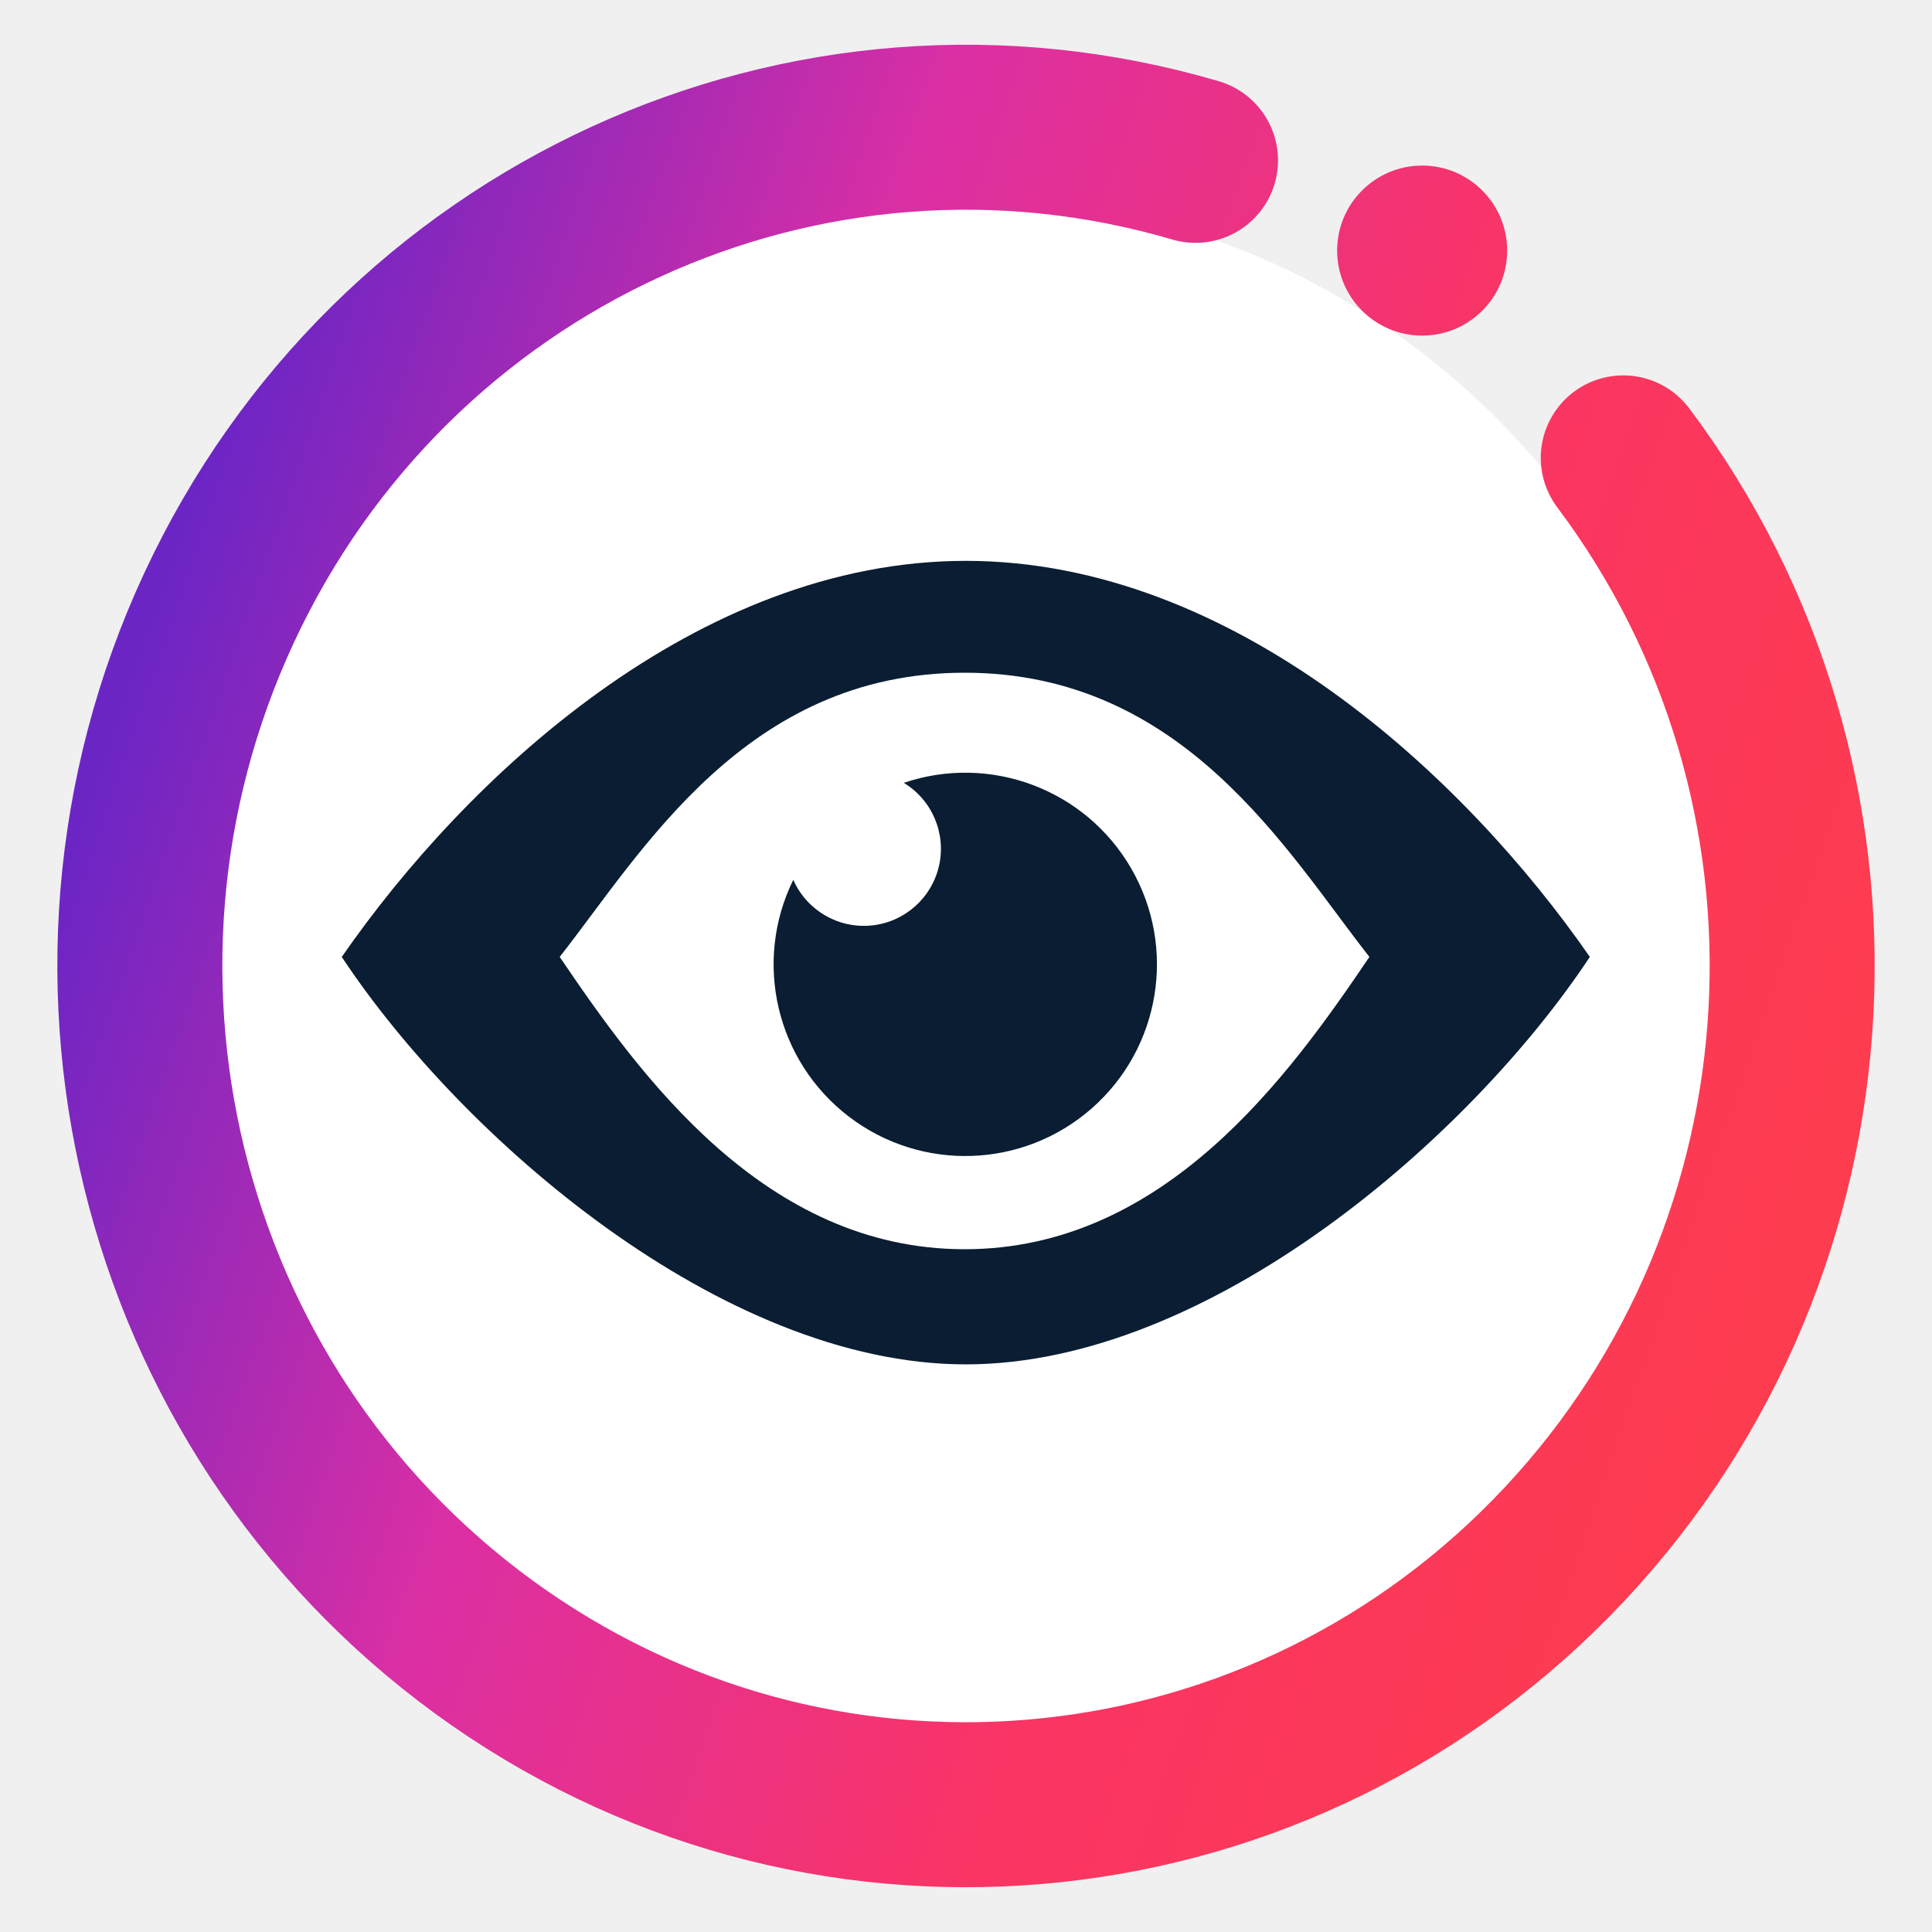
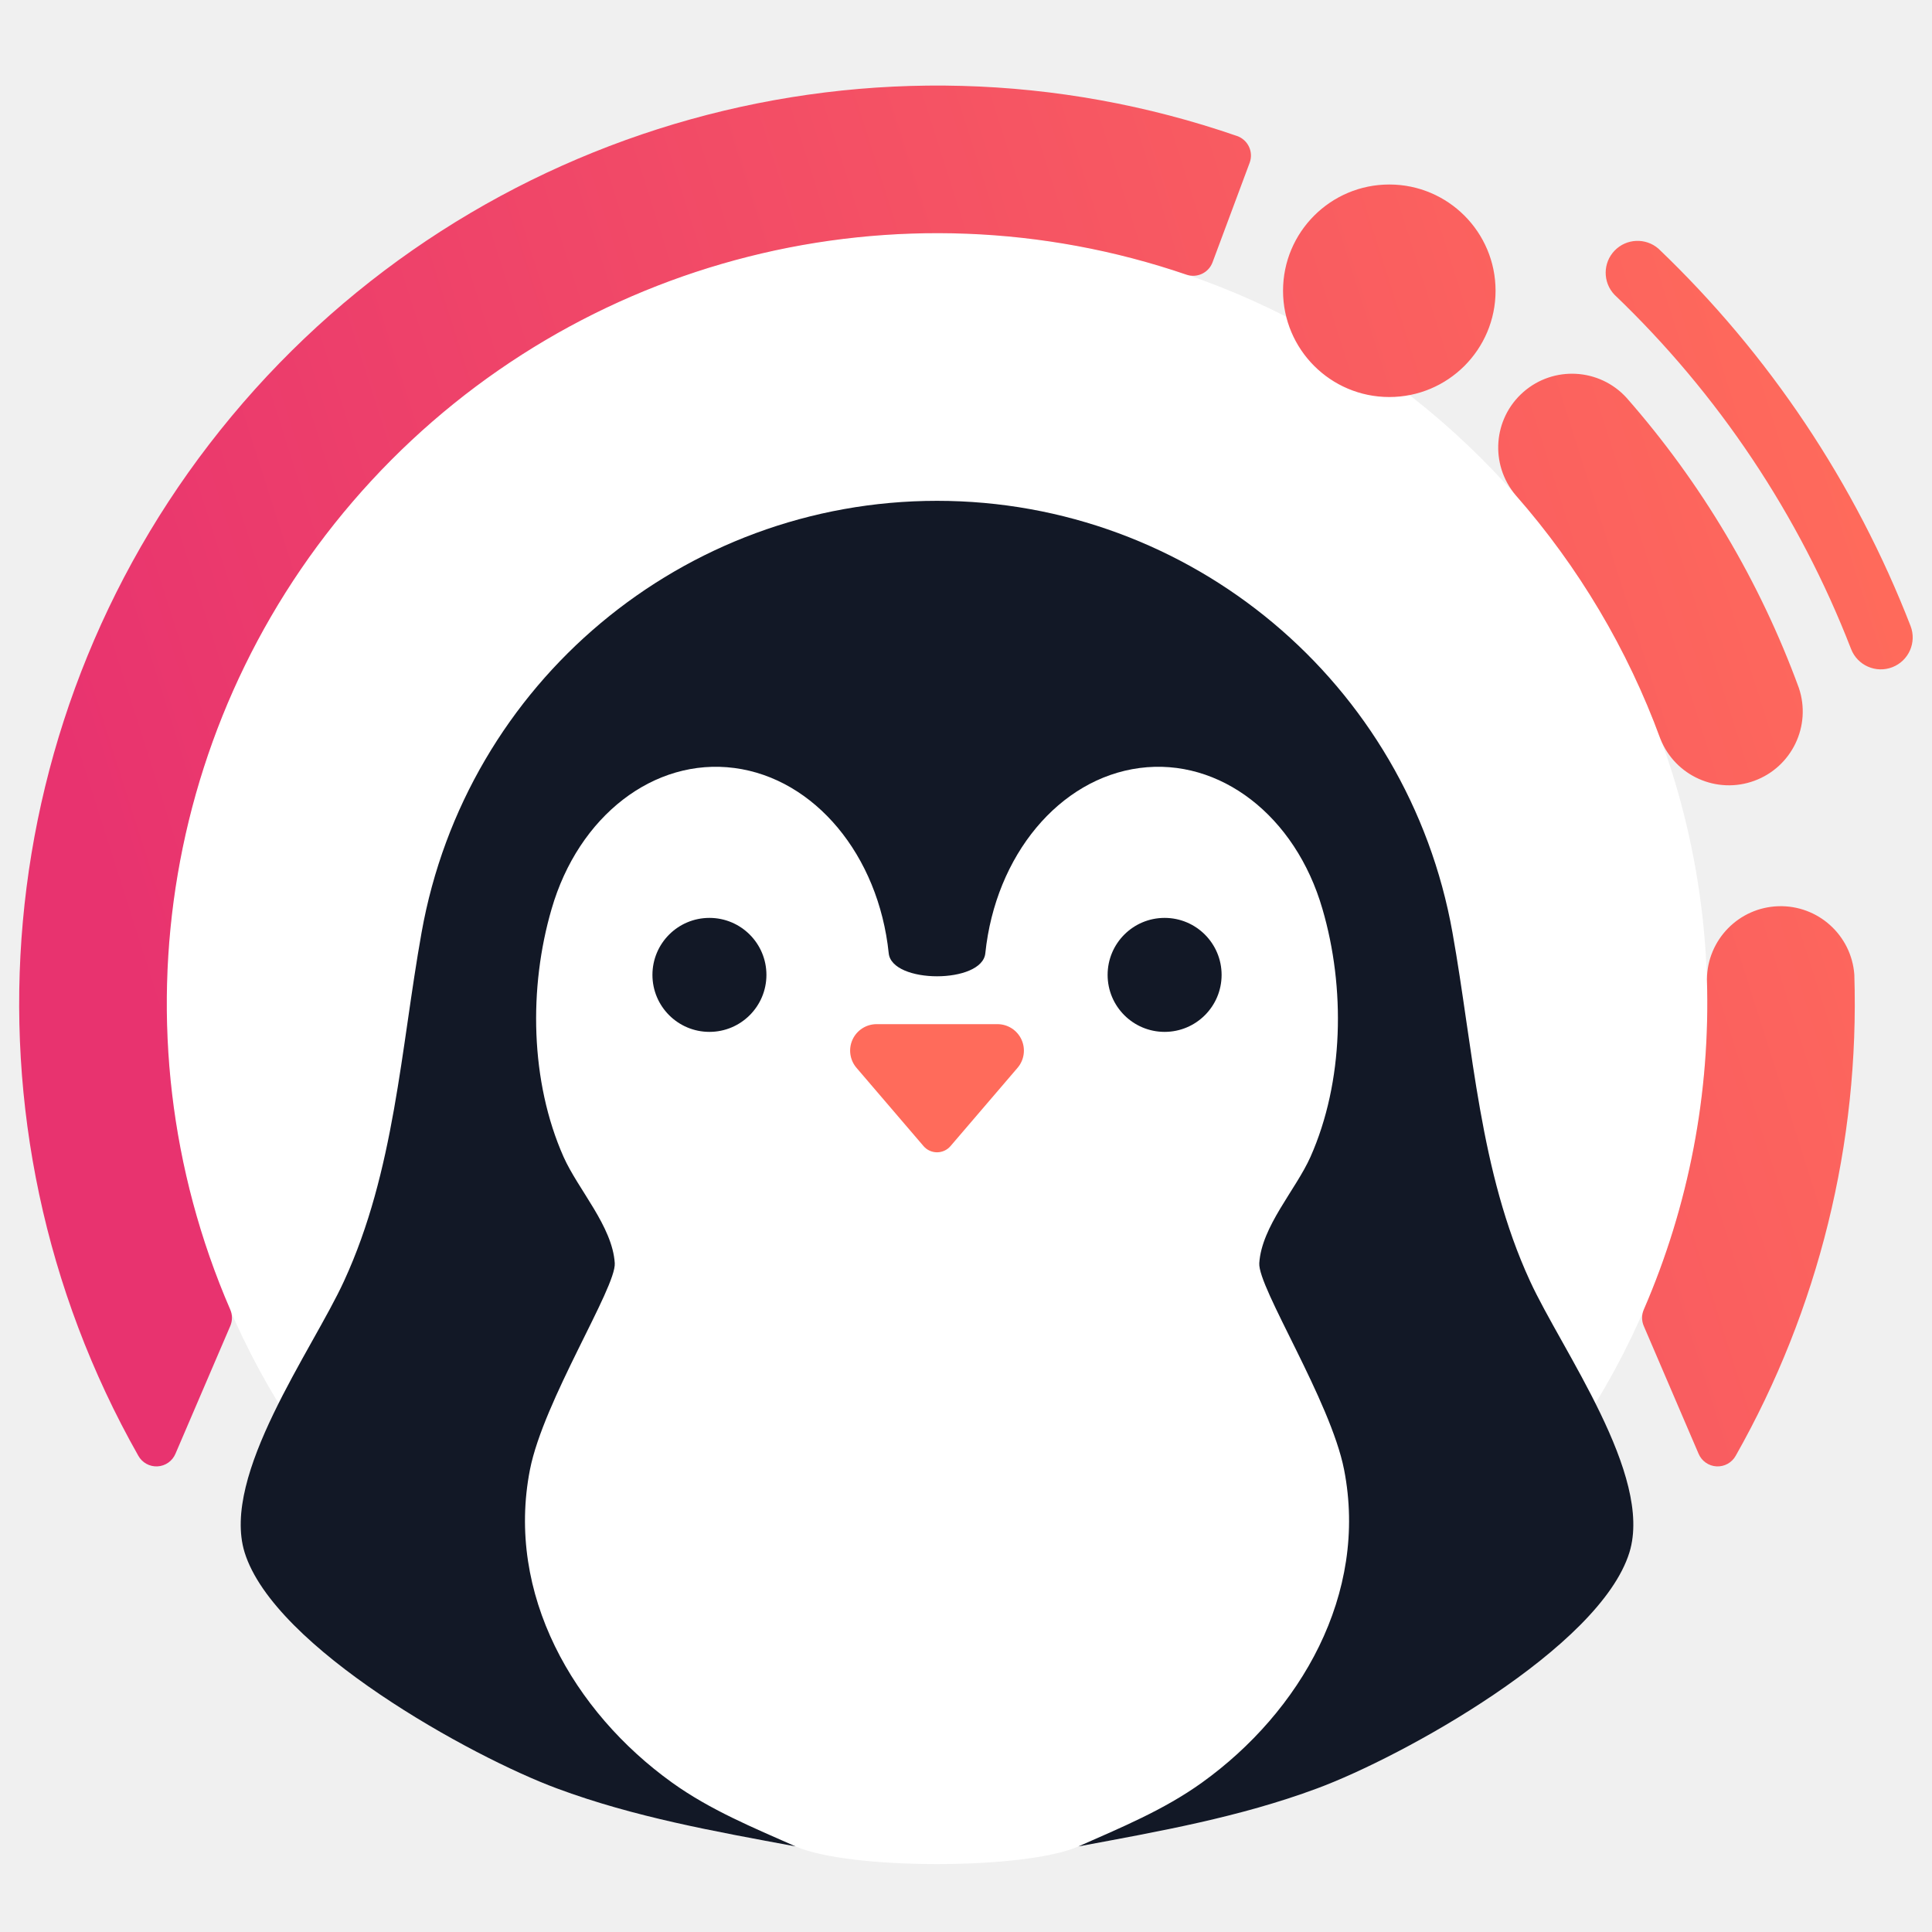
<svg xmlns="http://www.w3.org/2000/svg" viewBox="0 0 100 100">
  <defs>
-     <linearGradient id="g" x1="6.8" y1="35.12" x2="93.23" y2="64.89" gradientUnits="userSpaceOnUse">
-       <stop stop-color="#6c25c5" />
-       <stop offset="0.33" stop-color="#dc2fa4" />
-       <stop offset="0.67" stop-color="#fa3464" />
-       <stop offset="1" stop-color="#fe3c4f" />
+     <linearGradient id="g" x1="11.17" y1="63.82" x2="100.5" y2="35.38" gradientUnits="userSpaceOnUse">
+       <stop stop-color="#e8336f" />
+       <stop offset="1" stop-color="#ff6b5b" />
    </linearGradient>
  </defs>
-   <ellipse cx="50" cy="50" rx="39.14" ry="39.79" fill="#fff" />
-   <path d="M84.02 23.7A42.76 43.41 0 1 1 61.88 8.3" fill="none" stroke="url(#g)" stroke-width="8.54" stroke-linecap="round" />
-   <circle cx="73.61" cy="12.97" r="4.4" fill="url(#g)" />
-   <path fill="#0a1d32" fill-rule="evenodd" d="M17.69 49.53C24.15 40.21 36.1 29.03 49.99 29.03C63.88 29.03 75.83 40.21 82.29 49.53C76.14 58.83 62.64 70.62 49.99 70.62C37.34 70.62 23.84 58.83 17.69 49.53ZM28.97 49.53C33.24 44.09 38.59 34.82 49.93 34.82C61.27 34.82 66.61 44.09 70.88 49.53C66.74 55.65 60.29 64.66 49.93 64.66C39.56 64.66 33.12 55.65 28.97 49.53ZM41.06 45.54A9.92 9.92 0 1 0 46.78 40.52A3.99 3.99 0 1 1 41.06 45.54Z" />
+   <circle cx="48.5" cy="51.94" r="39.87" fill="#fff" />
+   <path fill="#fff" d="M41.18 95.57C36.99 94.79 32.84 94.06 28.83 92.57C24.4 90.93 14.19 85.29 12.66 80.35C11.43 76.35 16.17 69.88 17.81 66.3C20.43 60.61 20.74 54.31 21.82 48.27A27.1 27.1 0 0 1 75.18 48.27C76.26 54.31 76.57 60.61 79.19 66.3C80.83 69.88 85.57 76.35 84.34 80.35C82.81 85.29 72.6 90.93 68.17 92.57C64.16 94.06 60.01 94.79 55.82 95.57C53.04 96.79 43.96 96.79 41.18 95.57Z" />
+   <path fill="url(#g)" d="M11.92 67.79A1.07 1.07 0 0 1 11.92 68.63L9.08 75.25A1.07 1.07 0 0 1 7.16 75.35A47.51 47.51 0 0 1 64.03 7.04A1.07 1.07 0 0 1 64.68 8.43L62.76 13.58A1.07 1.07 0 0 1 61.42 14.22A39.87 39.87 0 0 0 11.92 67.79ZM77.41 15.05A5.5 5.5 0 1 0 66.41 15.05A5.5 5.5 0 1 0 77.41 15.05ZM78.45 25.63A3.82 3.82 0 0 1 84.19 20.59A47.51 47.51 0 0 1 93.11 35.61A3.82 3.82 0 0 1 85.94 38.24A39.87 39.87 0 0 0 78.45 25.63ZM83.56 15.25A1.65 1.65 0 0 1 85.84 12.87A54.04 54.04 0 0 1 98.89 32.4A1.65 1.65 0 0 1 95.81 33.59A50.74 50.74 0 0 0 83.56 15.25ZM88.35 50.69A3.82 3.82 0 0 1 95.98 50.45A47.51 47.51 0 0 1 89.84 75.35A1.07 1.07 0 0 1 87.92 75.25L85.08 68.63A1.07 1.07 0 0 1 85.08 67.79A39.87 39.87 0 0 0 88.35 50.69Z" />
+   <path fill="#121826" d="M41.18 95.57C36.99 94.79 32.84 94.06 28.83 92.57C24.4 90.93 14.19 85.29 12.66 80.35C11.43 76.35 16.17 69.88 17.81 66.3C20.43 60.61 20.74 54.31 21.82 48.27A27.1 27.1 0 0 1 75.18 48.27C76.26 54.31 76.57 60.61 79.19 66.3C80.83 69.88 85.57 76.35 84.34 80.35C82.81 85.29 72.6 90.93 68.17 92.57C64.16 94.06 60.01 94.79 55.82 95.57C58.03 94.59 60.23 93.69 62.21 92.27C67.32 88.6 70.83 82.5 69.57 76.07C68.87 72.5 65.1 66.64 65.18 65.38C65.3 63.48 67.07 61.58 67.83 59.88C69.56 55.98 69.64 51.12 68.45 47.05A9.02 11.05 0 0 0 51 49.34C50.84 50.93 46.16 50.93 46 49.34A9.02 11.05 0 0 0 28.55 47.05C27.36 51.12 27.44 55.98 29.17 59.88C29.93 61.58 31.7 63.48 31.82 65.38C31.9 66.64 28.13 72.5 27.43 76.07C26.17 82.5 29.68 88.6 34.79 92.27C36.77 93.69 38.97 94.59 41.18 95.57ZM39.67 50.46A2.95 2.95 0 1 0 33.77 50.46A2.95 2.95 0 1 0 39.67 50.46ZM63.23 50.46A2.95 2.95 0 1 0 57.33 50.46A2.95 2.95 0 1 0 63.23 50.46Z" />
+   <path fill="#ff6b5b" d="M45.38 53.01L51.62 53.01A1.37 1.37 0 0 1 52.66 55.28L49.2 59.32A0.92 0.92 0 0 1 47.8 59.32L44.34 55.28A1.37 1.37 0 0 1 45.38 53.01Z" />
</svg>
